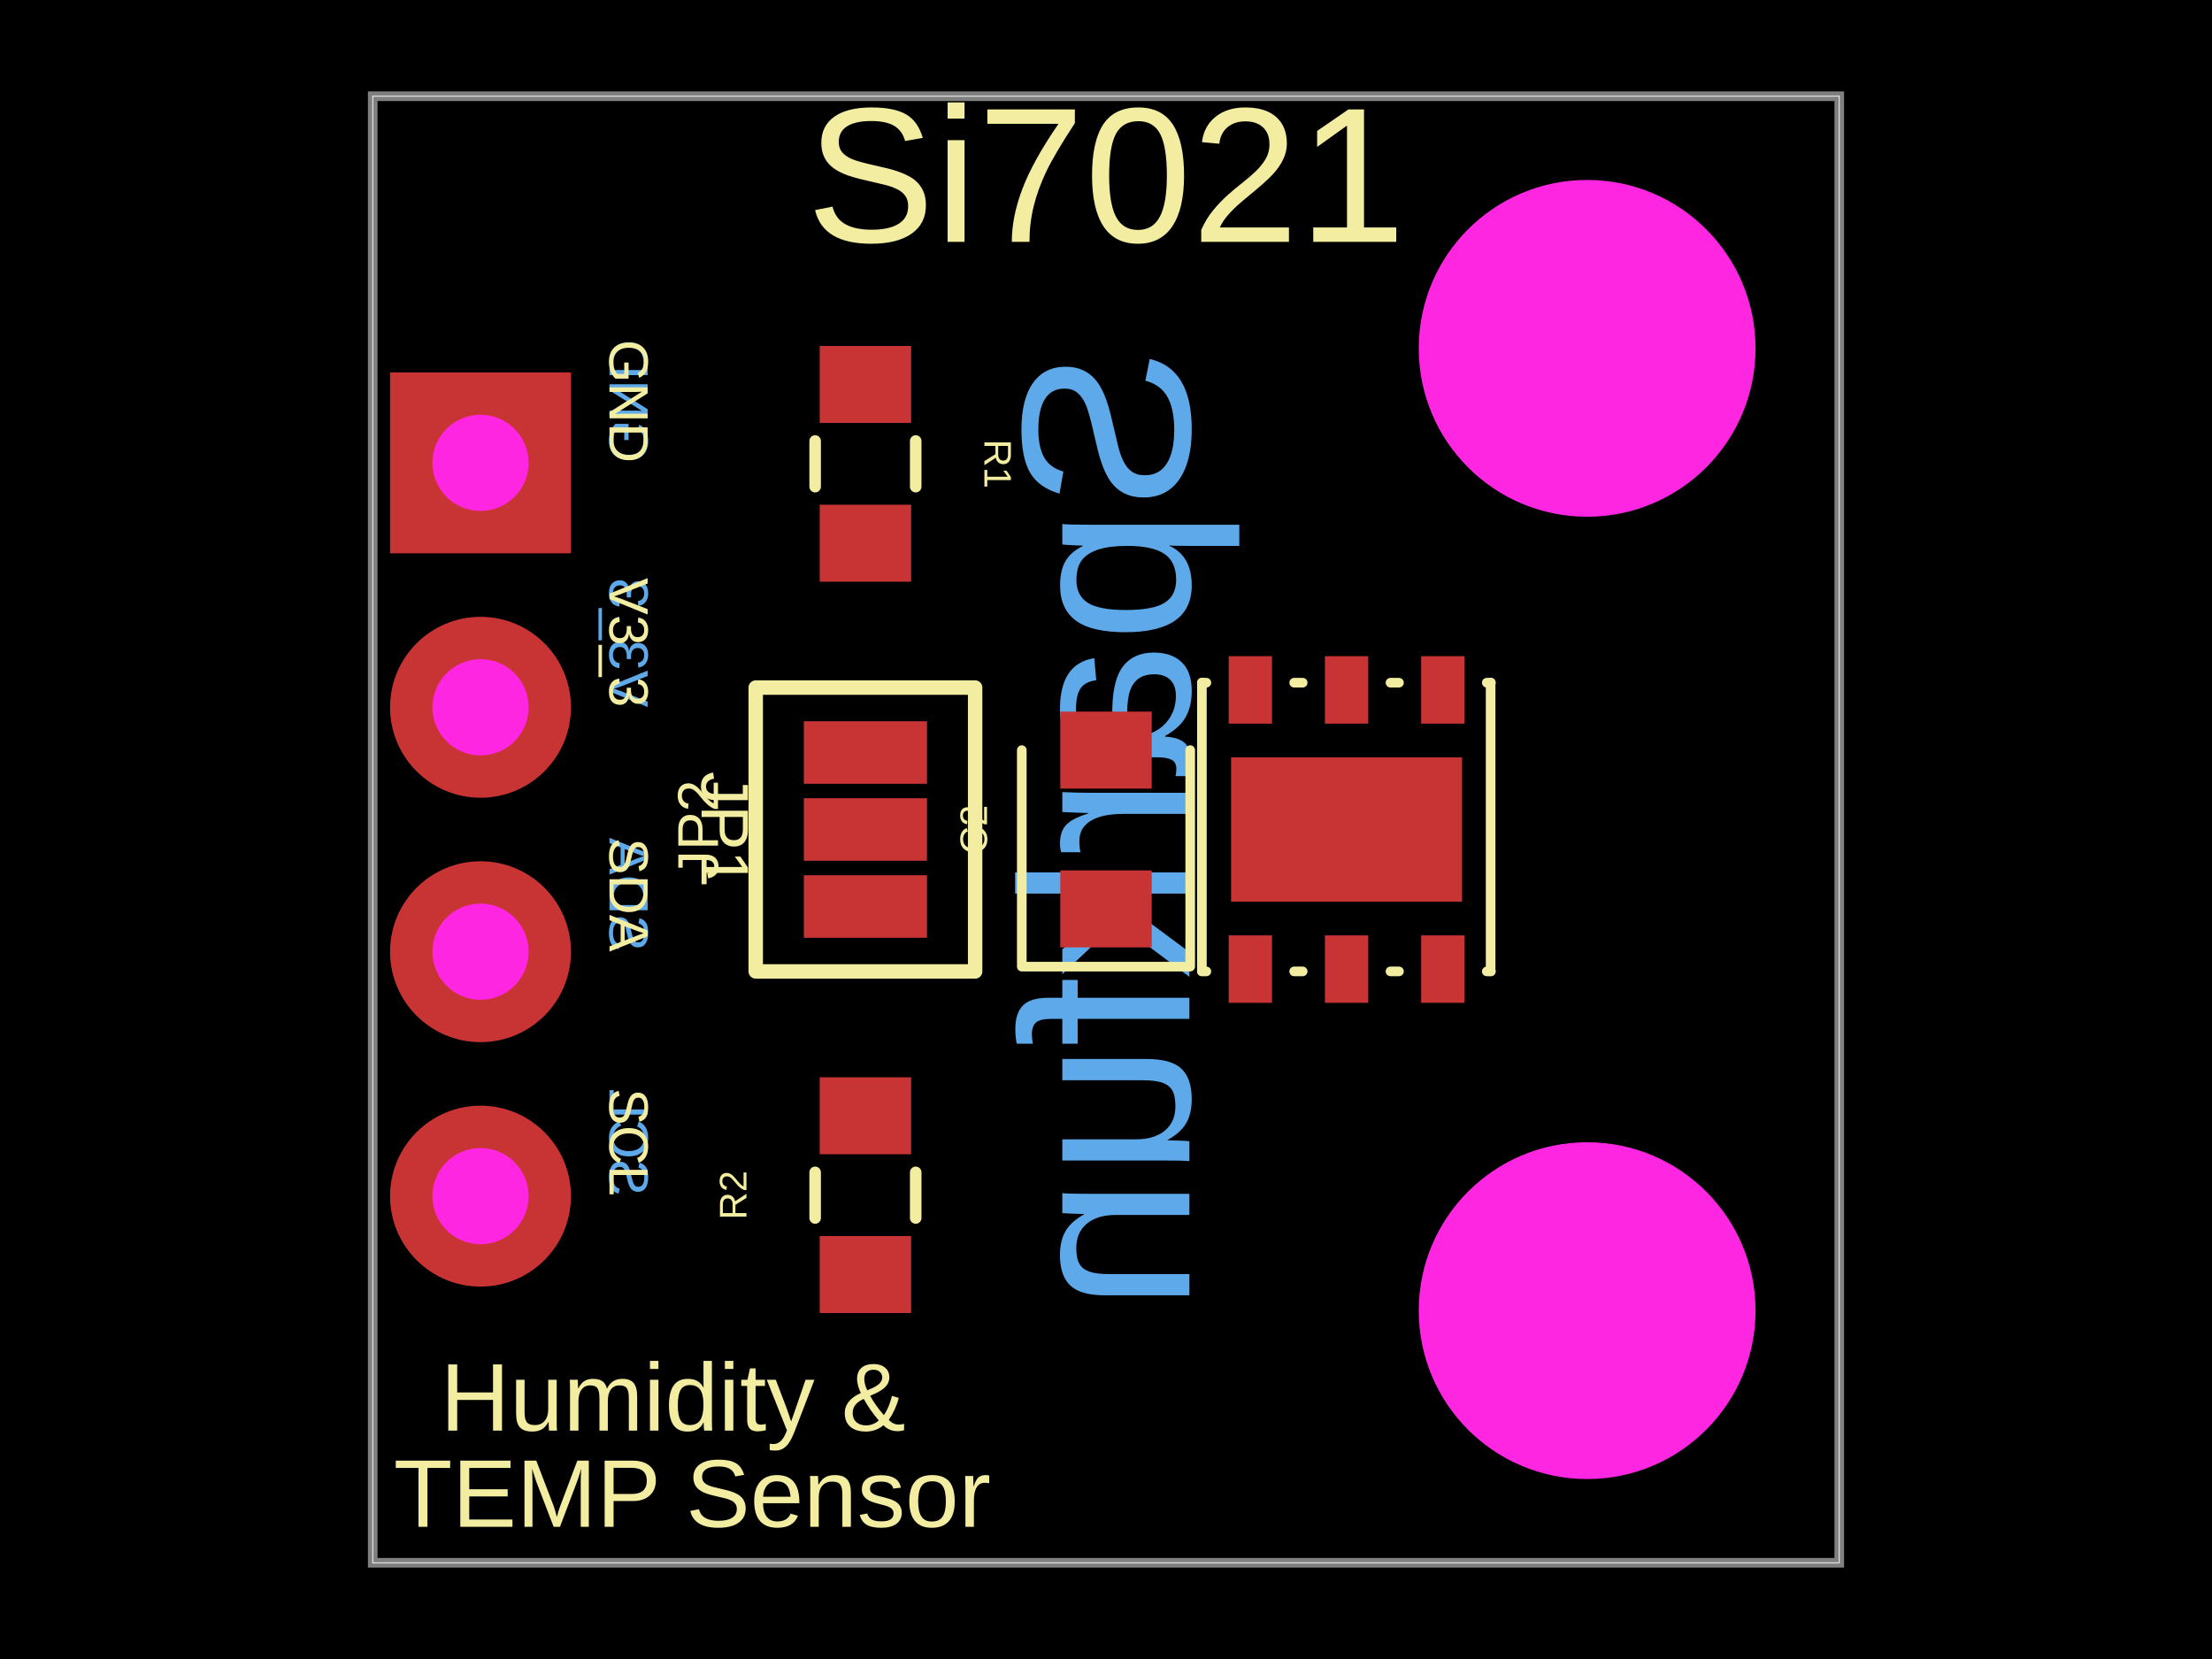
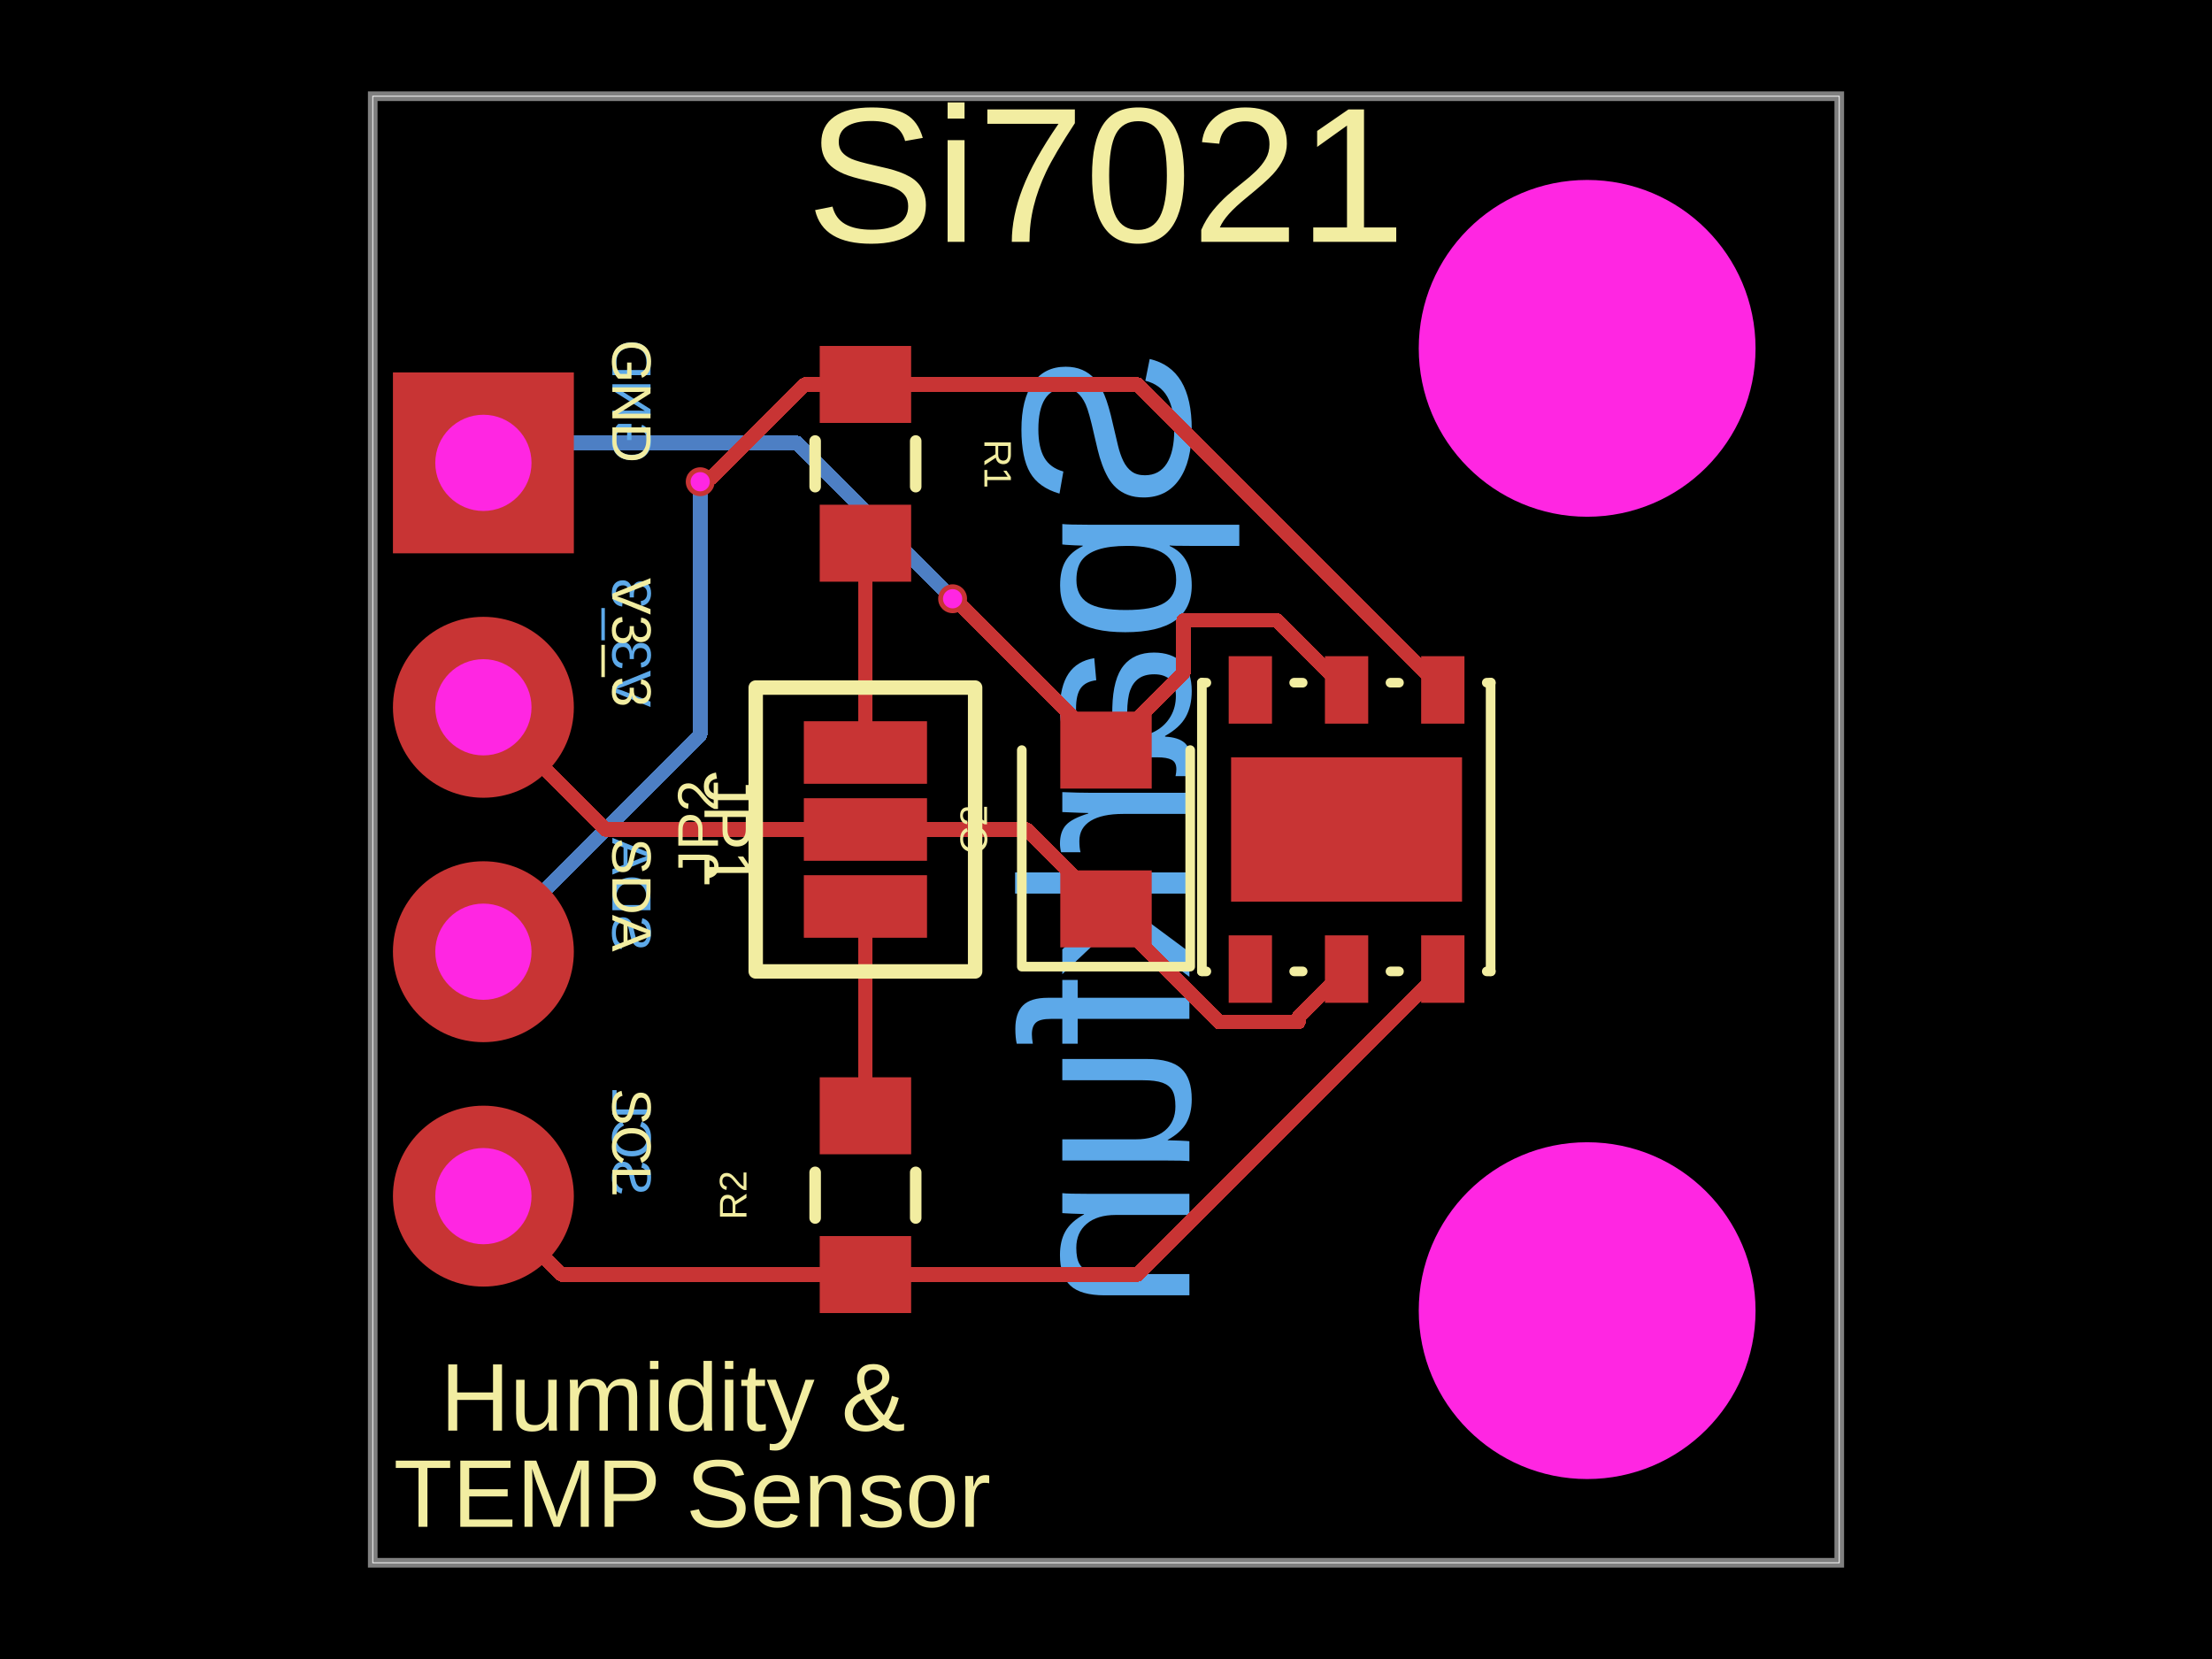
<svg xmlns="http://www.w3.org/2000/svg" width="800" height="600">
  <style />
  <rect class="boundary" x="0" y="0" fill="#000" width="800" height="600" data-type="pcb_background" data-pcb-layer="global" />
  <rect class="pcb-boundary" fill="none" stroke="#fff" stroke-width="0.3" x="134.803" y="34.803" width="530.394" height="530.394" data-type="pcb_boundary" data-pcb-layer="global" />
  <path class="pcb-board" d="M 134.803 565.197 L 665.197 565.197 L 665.197 34.803 L 134.803 34.803 Z" fill="none" stroke="rgba(255, 255, 255, 0.5)" stroke-width="3.48" data-type="pcb_board" data-pcb-layer="board" />
-   <text x="0" y="0" dx="0" dy="0" fill="#5da9e9" font-family="Arial, sans-serif" font-size="20.046" text-anchor="start" dominant-baseline="central" transform="matrix(-6.123233995736766e-17,-1,-1,6.123233995736766e-17,227.3782,167.4014)" class="pcb-silkscreen-text pcb-silkscreen-bottom" data-pcb-silkscreen-text-id="pcb_silkscreen_text_2" stroke="none" data-type="pcb_silkscreen_text" data-pcb-layer="bottom">GND</text>
-   <text x="0" y="0" dx="0" dy="0" fill="#5da9e9" font-family="Arial, sans-serif" font-size="20.046" text-anchor="start" dominant-baseline="central" transform="matrix(-6.123233995736766e-17,-1,-1,6.123233995736766e-17,227.3782,255.8005)" class="pcb-silkscreen-text pcb-silkscreen-bottom" data-pcb-silkscreen-text-id="pcb_silkscreen_text_4" stroke="none" data-type="pcb_silkscreen_text" data-pcb-layer="bottom">V3_3</text>
-   <text x="0" y="0" dx="0" dy="0" fill="#5da9e9" font-family="Arial, sans-serif" font-size="20.046" text-anchor="start" dominant-baseline="central" transform="matrix(-6.123233995736766e-17,-1,-1,6.123233995736766e-17,227.3782,344.1995)" class="pcb-silkscreen-text pcb-silkscreen-bottom" data-pcb-silkscreen-text-id="pcb_silkscreen_text_6" stroke="none" data-type="pcb_silkscreen_text" data-pcb-layer="bottom">SDA</text>
-   <text x="0" y="0" dx="0" dy="0" fill="#5da9e9" font-family="Arial, sans-serif" font-size="20.046" text-anchor="start" dominant-baseline="central" transform="matrix(-6.123233995736766e-17,-1,-1,6.123233995736766e-17,227.3782,432.5986)" class="pcb-silkscreen-text pcb-silkscreen-bottom" data-pcb-silkscreen-text-id="pcb_silkscreen_text_8" stroke="none" data-type="pcb_silkscreen_text" data-pcb-layer="bottom">SCL</text>
+   <path class="pcb-trace" stroke="rgb(77, 127, 196)" fill="none" d="M 344.524 216.543 L 341.22 213.239" stroke-width="5.22" stroke-linecap="round" stroke-linejoin="round" shape-rendering="crispEdges" data-type="pcb_trace" data-pcb-layer="bottom" />
+   <path class="pcb-trace" stroke="rgb(77, 127, 196)" fill="none" d="M 341.22 213.239 L 288.123 160.141" stroke-width="5.22" stroke-linecap="round" stroke-linejoin="round" shape-rendering="crispEdges" data-type="pcb_trace" data-pcb-layer="bottom" />
+   <path class="pcb-trace" stroke="rgb(77, 127, 196)" fill="none" d="M 288.123 160.141 L 284.919 160.141" stroke-width="5.22" stroke-linecap="round" stroke-linejoin="round" shape-rendering="crispEdges" data-type="pcb_trace" data-pcb-layer="bottom" />
+   <path class="pcb-trace" stroke="rgb(77, 127, 196)" fill="none" d="M 284.919 160.141 L 182.086 160.141" stroke-width="5.22" stroke-linecap="round" stroke-linejoin="round" shape-rendering="crispEdges" data-type="pcb_trace" data-pcb-layer="bottom" />
+   <path class="pcb-trace" stroke="rgb(77, 127, 196)" fill="none" d="M 182.086 160.141 L 174.826 167.401" stroke-width="5.22" stroke-linecap="round" stroke-linejoin="round" shape-rendering="crispEdges" data-type="pcb_trace" data-pcb-layer="bottom" />
+   <path class="pcb-trace" stroke="rgb(77, 127, 196)" fill="none" d="M 253.237 174.223 L 253.237 265.789" stroke-width="5.22" stroke-linecap="round" stroke-linejoin="round" shape-rendering="crispEdges" data-type="pcb_trace" data-pcb-layer="bottom" />
+   <path class="pcb-trace" stroke="rgb(77, 127, 196)" fill="none" d="M 253.237 265.789 L 174.826 344.2" stroke-width="5.22" stroke-linecap="round" stroke-linejoin="round" shape-rendering="crispEdges" data-type="pcb_trace" data-pcb-layer="bottom" />
+   <text x="0" y="0" dx="0" dy="0" fill="#5da9e9" font-family="Arial, sans-serif" font-size="20.046" text-anchor="start" dominant-baseline="central" transform="matrix(-6.123233995736766e-17,-1,-1,6.123233995736766e-17,228.4223,167.4014)" class="pcb-silkscreen-text pcb-silkscreen-bottom" data-pcb-silkscreen-text-id="pcb_silkscreen_text_2" stroke="none" data-type="pcb_silkscreen_text" data-pcb-layer="bottom">GND</text>
+   <text x="0" y="0" dx="0" dy="0" fill="#5da9e9" font-family="Arial, sans-serif" font-size="20.046" text-anchor="start" dominant-baseline="central" transform="matrix(-6.123233995736766e-17,-1,-1,6.123233995736766e-17,228.4223,255.8005)" class="pcb-silkscreen-text pcb-silkscreen-bottom" data-pcb-silkscreen-text-id="pcb_silkscreen_text_4" stroke="none" data-type="pcb_silkscreen_text" data-pcb-layer="bottom">V3_3</text>
+   <text x="0" y="0" dx="0" dy="0" fill="#5da9e9" font-family="Arial, sans-serif" font-size="20.046" text-anchor="start" dominant-baseline="central" transform="matrix(-6.123233995736766e-17,-1,-1,6.123233995736766e-17,228.4223,344.1995)" class="pcb-silkscreen-text pcb-silkscreen-bottom" data-pcb-silkscreen-text-id="pcb_silkscreen_text_6" stroke="none" data-type="pcb_silkscreen_text" data-pcb-layer="bottom">SDA</text>
+   <text x="0" y="0" dx="0" dy="0" fill="#5da9e9" font-family="Arial, sans-serif" font-size="20.046" text-anchor="start" dominant-baseline="central" transform="matrix(-6.123233995736766e-17,-1,-1,6.123233995736766e-17,228.4223,432.5986)" class="pcb-silkscreen-text pcb-silkscreen-bottom" data-pcb-silkscreen-text-id="pcb_silkscreen_text_8" stroke="none" data-type="pcb_silkscreen_text" data-pcb-layer="bottom">SCL</text>
  <text x="0" y="0" dx="0" dy="0" fill="#5da9e9" font-family="Arial, sans-serif" font-size="87.007" text-anchor="middle" dominant-baseline="central" transform="matrix(-6.123233995736766e-17,1,1,6.123233995736766e-17,400,300)" class="pcb-silkscreen-text pcb-silkscreen-bottom" data-pcb-silkscreen-text-id="pcb_silkscreen_text_13" stroke="none" data-type="pcb_silkscreen_text" data-pcb-layer="bottom">Sparkfun</text>
  <rect class="pcb-pad" fill="rgb(200, 52, 52)" x="513.979" y="237.316" width="15.662" height="24.398" data-type="pcb_smtpad" data-pcb-layer="top" data-pad-name="U1.SDA" />
  <rect class="pcb-pad" fill="rgb(200, 52, 52)" x="479.176" y="237.316" width="15.662" height="24.398" data-type="pcb_smtpad" data-pcb-layer="top" data-pad-name="U1.GND" data-pad-net-name="GND" />
  <rect class="pcb-pad" fill="rgb(200, 52, 52)" x="444.373" y="237.316" width="15.662" height="24.398" data-type="pcb_smtpad" data-pcb-layer="top" data-pad-name="U1.DNC1" />
  <rect class="pcb-pad" fill="rgb(200, 52, 52)" x="444.373" y="338.286" width="15.662" height="24.398" data-type="pcb_smtpad" data-pcb-layer="top" data-pad-name="U1.DNC2" />
  <rect class="pcb-pad" fill="rgb(200, 52, 52)" x="479.176" y="338.286" width="15.662" height="24.398" data-type="pcb_smtpad" data-pcb-layer="top" data-pad-name="U1.VDD" data-pad-net-name="V3_3" />
  <rect class="pcb-pad" fill="rgb(200, 52, 52)" x="513.979" y="338.286" width="15.662" height="24.398" data-type="pcb_smtpad" data-pcb-layer="top" data-pad-name="U1.SCL" />
  <rect class="pcb-pad" fill="rgb(200, 52, 52)" x="445.243" y="273.898" width="83.528" height="52.204" data-type="pcb_smtpad" data-pcb-layer="top" data-pad-name="U1.EP" />
  <rect class="pcb-pad" fill="rgb(200, 52, 52)" x="383.469" y="314.791" width="33.063" height="27.842" data-type="pcb_smtpad" data-pcb-layer="top" data-pad-name="C2.pin1" data-pad-net-name="V3_3" />
  <rect class="pcb-pad" fill="rgb(200, 52, 52)" x="383.469" y="257.367" width="33.063" height="27.842" data-type="pcb_smtpad" data-pcb-layer="top" data-pad-name="C2.pin2" data-pad-net-name="GND" />
  <rect class="pcb-pad" fill="rgb(200, 52, 52)" x="296.462" y="125.116" width="33.063" height="27.842" data-type="pcb_smtpad" data-pcb-layer="top" data-pad-name="R1.pin1" />
  <rect class="pcb-pad" fill="rgb(200, 52, 52)" x="296.462" y="182.541" width="33.063" height="27.842" data-type="pcb_smtpad" data-pcb-layer="top" data-pad-name="R1.pin2" />
  <rect class="pcb-pad" fill="rgb(200, 52, 52)" x="296.462" y="447.042" width="33.063" height="27.842" data-type="pcb_smtpad" data-pcb-layer="top" data-pad-name="R2.pin1" />
  <rect class="pcb-pad" fill="rgb(200, 52, 52)" x="296.462" y="389.617" width="33.063" height="27.842" data-type="pcb_smtpad" data-pcb-layer="top" data-pad-name="R2.pin2" />
  <rect class="pcb-pad" fill="rgb(200, 52, 52)" x="290.719" y="316.531" width="44.548" height="22.622" data-type="pcb_smtpad" data-pcb-layer="top" data-pad-name="JP2.pin1" />
  <rect class="pcb-pad" fill="rgb(200, 52, 52)" x="290.719" y="288.689" width="44.548" height="22.622" data-type="pcb_smtpad" data-pcb-layer="top" data-pad-name="JP2.pin2" data-pad-net-name="V3_3" />
  <rect class="pcb-pad" fill="rgb(200, 52, 52)" x="290.719" y="260.847" width="44.548" height="22.622" data-type="pcb_smtpad" data-pcb-layer="top" data-pad-name="JP2.pin3" />
+   <path class="pcb-trace" stroke="rgb(200, 52, 52)" fill="none" d="M 400 271.288 L 427.998 243.29" stroke-width="5.22" stroke-linecap="round" stroke-linejoin="round" shape-rendering="crispEdges" data-type="pcb_trace" data-pcb-layer="top" />
+   <path class="pcb-trace" stroke="rgb(200, 52, 52)" fill="none" d="M 427.998 243.29 L 427.998 224.392" stroke-width="5.22" stroke-linecap="round" stroke-linejoin="round" shape-rendering="crispEdges" data-type="pcb_trace" data-pcb-layer="top" />
+   <path class="pcb-trace" stroke="rgb(200, 52, 52)" fill="none" d="M 427.998 224.392 L 461.883 224.392" stroke-width="5.22" stroke-linecap="round" stroke-linejoin="round" shape-rendering="crispEdges" data-type="pcb_trace" data-pcb-layer="top" />
+   <path class="pcb-trace" stroke="rgb(200, 52, 52)" fill="none" d="M 461.883 224.392 L 487.007 249.515" stroke-width="5.22" stroke-linecap="round" stroke-linejoin="round" shape-rendering="crispEdges" data-type="pcb_trace" data-pcb-layer="top" />
+   <path class="pcb-trace" stroke="rgb(200, 52, 52)" fill="none" d="M 400 271.288 L 345.255 216.543" stroke-width="5.22" stroke-linecap="round" stroke-linejoin="round" shape-rendering="crispEdges" data-type="pcb_trace" data-pcb-layer="top" />
+   <path class="pcb-trace" stroke="rgb(200, 52, 52)" fill="none" d="M 345.255 216.543 L 344.524 216.543" stroke-width="5.22" stroke-linecap="round" stroke-linejoin="round" shape-rendering="crispEdges" data-type="pcb_trace" data-pcb-layer="top" />
+   <path class="pcb-trace" stroke="rgb(200, 52, 52)" fill="none" d="M 400 328.712 L 440.993 369.705" stroke-width="5.22" stroke-linecap="round" stroke-linejoin="round" shape-rendering="crispEdges" data-type="pcb_trace" data-pcb-layer="top" />
+   <path class="pcb-trace" stroke="rgb(200, 52, 52)" fill="none" d="M 440.993 369.705 L 469.606 369.705" stroke-width="5.22" stroke-linecap="round" stroke-linejoin="round" shape-rendering="crispEdges" data-type="pcb_trace" data-pcb-layer="top" />
+   <path class="pcb-trace" stroke="rgb(200, 52, 52)" fill="none" d="M 469.606 369.705 L 469.606 367.886" stroke-width="5.22" stroke-linecap="round" stroke-linejoin="round" shape-rendering="crispEdges" data-type="pcb_trace" data-pcb-layer="top" />
+   <path class="pcb-trace" stroke="rgb(200, 52, 52)" fill="none" d="M 469.606 367.886 L 487.007 350.485" stroke-width="5.22" stroke-linecap="round" stroke-linejoin="round" shape-rendering="crispEdges" data-type="pcb_trace" data-pcb-layer="top" />
+   <path class="pcb-trace" stroke="rgb(200, 52, 52)" fill="none" d="M 312.993 300 L 371.288 300" stroke-width="5.22" stroke-linecap="round" stroke-linejoin="round" shape-rendering="crispEdges" data-type="pcb_trace" data-pcb-layer="top" />
+   <path class="pcb-trace" stroke="rgb(200, 52, 52)" fill="none" d="M 371.288 300 L 400 328.712" stroke-width="5.22" stroke-linecap="round" stroke-linejoin="round" shape-rendering="crispEdges" data-type="pcb_trace" data-pcb-layer="top" />
+   <path class="pcb-trace" stroke="rgb(200, 52, 52)" fill="none" d="M 312.993 300 L 219.026 300" stroke-width="5.22" stroke-linecap="round" stroke-linejoin="round" shape-rendering="crispEdges" data-type="pcb_trace" data-pcb-layer="top" />
+   <path class="pcb-trace" stroke="rgb(200, 52, 52)" fill="none" d="M 219.026 300 L 174.826 255.8" stroke-width="5.22" stroke-linecap="round" stroke-linejoin="round" shape-rendering="crispEdges" data-type="pcb_trace" data-pcb-layer="top" />
+   <path class="pcb-trace" stroke="rgb(200, 52, 52)" fill="none" d="M 312.993 327.842 L 312.993 403.538" stroke-width="5.22" stroke-linecap="round" stroke-linejoin="round" shape-rendering="crispEdges" data-type="pcb_trace" data-pcb-layer="top" />
+   <path class="pcb-trace" stroke="rgb(200, 52, 52)" fill="none" d="M 312.993 272.158 L 312.993 196.462" stroke-width="5.22" stroke-linecap="round" stroke-linejoin="round" shape-rendering="crispEdges" data-type="pcb_trace" data-pcb-layer="top" />
+   <path class="pcb-trace" stroke="rgb(200, 52, 52)" fill="none" d="M 312.993 460.963 L 203.19 460.963" stroke-width="5.22" stroke-linecap="round" stroke-linejoin="round" shape-rendering="crispEdges" data-type="pcb_trace" data-pcb-layer="top" />
+   <path class="pcb-trace" stroke="rgb(200, 52, 52)" fill="none" d="M 203.19 460.963 L 174.826 432.599" stroke-width="5.22" stroke-linecap="round" stroke-linejoin="round" shape-rendering="crispEdges" data-type="pcb_trace" data-pcb-layer="top" />
+   <path class="pcb-trace" stroke="rgb(200, 52, 52)" fill="none" d="M 521.81 350.485 L 411.332 460.963" stroke-width="5.22" stroke-linecap="round" stroke-linejoin="round" shape-rendering="crispEdges" data-type="pcb_trace" data-pcb-layer="top" />
+   <path class="pcb-trace" stroke="rgb(200, 52, 52)" fill="none" d="M 411.332 460.963 L 312.993 460.963" stroke-width="5.22" stroke-linecap="round" stroke-linejoin="round" shape-rendering="crispEdges" data-type="pcb_trace" data-pcb-layer="top" />
+   <path class="pcb-trace" stroke="rgb(200, 52, 52)" fill="none" d="M 521.81 249.515 L 411.332 139.037" stroke-width="5.22" stroke-linecap="round" stroke-linejoin="round" shape-rendering="crispEdges" data-type="pcb_trace" data-pcb-layer="top" />
+   <path class="pcb-trace" stroke="rgb(200, 52, 52)" fill="none" d="M 411.332 139.037 L 312.993 139.037" stroke-width="5.22" stroke-linecap="round" stroke-linejoin="round" shape-rendering="crispEdges" data-type="pcb_trace" data-pcb-layer="top" />
+   <path class="pcb-trace" stroke="rgb(200, 52, 52)" fill="none" d="M 312.993 139.037 L 291.13 139.037" stroke-width="5.22" stroke-linecap="round" stroke-linejoin="round" shape-rendering="crispEdges" data-type="pcb_trace" data-pcb-layer="top" />
+   <path class="pcb-trace" stroke="rgb(200, 52, 52)" fill="none" d="M 291.13 139.037 L 257.373 172.794" stroke-width="5.22" stroke-linecap="round" stroke-linejoin="round" shape-rendering="crispEdges" data-type="pcb_trace" data-pcb-layer="top" />
+   <path class="pcb-trace" stroke="rgb(200, 52, 52)" fill="none" d="M 257.373 172.794 L 254.666 172.794" stroke-width="5.22" stroke-linecap="round" stroke-linejoin="round" shape-rendering="crispEdges" data-type="pcb_trace" data-pcb-layer="top" />
+   <path class="pcb-trace" stroke="rgb(200, 52, 52)" fill="none" d="M 254.666 172.794 L 253.237 174.223" stroke-width="5.22" stroke-linecap="round" stroke-linejoin="round" shape-rendering="crispEdges" data-type="pcb_trace" data-pcb-layer="top" />
  <path class="pcb-silkscreen pcb-silkscreen-top" d="M 505.96 246.908 L 502.883 246.908" fill="none" stroke="#f2eda1" stroke-width="3.48" stroke-linecap="round" stroke-linejoin="round" data-pcb-component-id="pcb_component_0" data-pcb-silkscreen-path-id="pcb_silkscreen_path_0" data-type="pcb_silkscreen_path" data-pcb-layer="top" />
  <path class="pcb-silkscreen pcb-silkscreen-top" d="M 436.301 246.908 L 434.684 246.908" fill="none" stroke="#f2eda1" stroke-width="3.48" stroke-linecap="round" stroke-linejoin="round" data-pcb-component-id="pcb_component_0" data-pcb-silkscreen-path-id="pcb_silkscreen_path_1" data-type="pcb_silkscreen_path" data-pcb-layer="top" />
  <path class="pcb-silkscreen pcb-silkscreen-top" d="M 471.13 246.908 L 468.054 246.908" fill="none" stroke="#f2eda1" stroke-width="3.48" stroke-linecap="round" stroke-linejoin="round" data-pcb-component-id="pcb_component_0" data-pcb-silkscreen-path-id="pcb_silkscreen_path_2" data-type="pcb_silkscreen_path" data-pcb-layer="top" />
  <path class="pcb-silkscreen pcb-silkscreen-top" d="M 539.207 246.908 L 537.713 246.908" fill="none" stroke="#f2eda1" stroke-width="3.48" stroke-linecap="round" stroke-linejoin="round" data-pcb-component-id="pcb_component_0" data-pcb-silkscreen-path-id="pcb_silkscreen_path_3" data-type="pcb_silkscreen_path" data-pcb-layer="top" />
  <path class="pcb-silkscreen pcb-silkscreen-top" d="M 436.301 351.316 L 434.684 351.316" fill="none" stroke="#f2eda1" stroke-width="3.48" stroke-linecap="round" stroke-linejoin="round" data-pcb-component-id="pcb_component_0" data-pcb-silkscreen-path-id="pcb_silkscreen_path_4" data-type="pcb_silkscreen_path" data-pcb-layer="top" />
  <path class="pcb-silkscreen pcb-silkscreen-top" d="M 471.13 351.316 L 468.054 351.316" fill="none" stroke="#f2eda1" stroke-width="3.48" stroke-linecap="round" stroke-linejoin="round" data-pcb-component-id="pcb_component_0" data-pcb-silkscreen-path-id="pcb_silkscreen_path_5" data-type="pcb_silkscreen_path" data-pcb-layer="top" />
  <path class="pcb-silkscreen pcb-silkscreen-top" d="M 505.96 351.316 L 502.883 351.316" fill="none" stroke="#f2eda1" stroke-width="3.48" stroke-linecap="round" stroke-linejoin="round" data-pcb-component-id="pcb_component_0" data-pcb-silkscreen-path-id="pcb_silkscreen_path_6" data-type="pcb_silkscreen_path" data-pcb-layer="top" />
  <path class="pcb-silkscreen pcb-silkscreen-top" d="M 539.207 351.316 L 537.713 351.316" fill="none" stroke="#f2eda1" stroke-width="3.48" stroke-linecap="round" stroke-linejoin="round" data-pcb-component-id="pcb_component_0" data-pcb-silkscreen-path-id="pcb_silkscreen_path_7" data-type="pcb_silkscreen_path" data-pcb-layer="top" />
  <path class="pcb-silkscreen pcb-silkscreen-top" d="M 434.684 246.872 L 434.684 351.28" fill="none" stroke="#f2eda1" stroke-width="3.48" stroke-linecap="round" stroke-linejoin="round" data-pcb-component-id="pcb_component_0" data-pcb-silkscreen-path-id="pcb_silkscreen_path_8" data-type="pcb_silkscreen_path" data-pcb-layer="top" />
  <path class="pcb-silkscreen pcb-silkscreen-top" d="M 539.101 246.872 L 539.101 351.28" fill="none" stroke="#f2eda1" stroke-width="3.48" stroke-linecap="round" stroke-linejoin="round" data-pcb-component-id="pcb_component_0" data-pcb-silkscreen-path-id="pcb_silkscreen_path_9" data-type="pcb_silkscreen_path" data-pcb-layer="top" />
  <path class="pcb-silkscreen pcb-silkscreen-top" d="M 369.548 271.288 L 369.548 349.594 L 430.452 349.594 L 430.452 271.288" fill="none" stroke="#f2eda1" stroke-width="3.48" stroke-linecap="round" stroke-linejoin="round" data-pcb-component-id="pcb_component_1" data-pcb-silkscreen-path-id="pcb_silkscreen_path_10" data-type="pcb_silkscreen_path" data-pcb-layer="top" />
  <text x="0" y="0" dx="0" dy="0" fill="#f2eda1" font-family="Arial, sans-serif" font-size="13.921" text-anchor="middle" dominant-baseline="central" transform="matrix(6.123233995736766e-17,-1,1,6.123233995736766e-17,352.1462,300)" class="pcb-silkscreen-text pcb-silkscreen-top" data-pcb-silkscreen-text-id="pcb_silkscreen_text_0" stroke="none" data-type="pcb_silkscreen_text" data-pcb-layer="top">C2</text>
-   <text x="0" y="0" dx="0" dy="0" fill="#f2eda1" font-family="Arial, sans-serif" font-size="20.046" text-anchor="end" dominant-baseline="central" transform="matrix(6.123233995736766e-17,1,-1,6.123233995736766e-17,227.3782,167.4014)" class="pcb-silkscreen-text pcb-silkscreen-top" data-pcb-silkscreen-text-id="pcb_silkscreen_text_1" stroke="none" data-type="pcb_silkscreen_text" data-pcb-layer="top">GND</text>
-   <text x="0" y="0" dx="0" dy="0" fill="#f2eda1" font-family="Arial, sans-serif" font-size="20.046" text-anchor="end" dominant-baseline="central" transform="matrix(6.123233995736766e-17,1,-1,6.123233995736766e-17,227.3782,255.8005)" class="pcb-silkscreen-text pcb-silkscreen-top" data-pcb-silkscreen-text-id="pcb_silkscreen_text_3" stroke="none" data-type="pcb_silkscreen_text" data-pcb-layer="top">V3_3</text>
-   <text x="0" y="0" dx="0" dy="0" fill="#f2eda1" font-family="Arial, sans-serif" font-size="20.046" text-anchor="end" dominant-baseline="central" transform="matrix(6.123233995736766e-17,1,-1,6.123233995736766e-17,227.3782,344.1995)" class="pcb-silkscreen-text pcb-silkscreen-top" data-pcb-silkscreen-text-id="pcb_silkscreen_text_5" stroke="none" data-type="pcb_silkscreen_text" data-pcb-layer="top">SDA</text>
-   <text x="0" y="0" dx="0" dy="0" fill="#f2eda1" font-family="Arial, sans-serif" font-size="20.046" text-anchor="end" dominant-baseline="central" transform="matrix(6.123233995736766e-17,1,-1,6.123233995736766e-17,227.3782,432.5986)" class="pcb-silkscreen-text pcb-silkscreen-top" data-pcb-silkscreen-text-id="pcb_silkscreen_text_7" stroke="none" data-type="pcb_silkscreen_text" data-pcb-layer="top">SCL</text>
-   <text x="0" y="0" dx="0" dy="0" fill="#f2eda1" font-family="Arial, sans-serif" font-size="24.362" text-anchor="middle" dominant-baseline="central" transform="matrix(-1.8369701987210297e-16,1,-1,-1.8369701987210297e-16,262.181,300)" class="pcb-silkscreen-text pcb-silkscreen-top" data-pcb-silkscreen-text-id="pcb_silkscreen_text_9" stroke="none" data-type="pcb_silkscreen_text" data-pcb-layer="top">JP1</text>
+   <text x="0" y="0" dx="0" dy="0" fill="#f2eda1" font-family="Arial, sans-serif" font-size="20.046" text-anchor="end" dominant-baseline="central" transform="matrix(6.123233995736766e-17,1,-1,6.123233995736766e-17,228.4223,167.4014)" class="pcb-silkscreen-text pcb-silkscreen-top" data-pcb-silkscreen-text-id="pcb_silkscreen_text_1" stroke="none" data-type="pcb_silkscreen_text" data-pcb-layer="top">GND</text>
+   <text x="0" y="0" dx="0" dy="0" fill="#f2eda1" font-family="Arial, sans-serif" font-size="20.046" text-anchor="end" dominant-baseline="central" transform="matrix(6.123233995736766e-17,1,-1,6.123233995736766e-17,228.4223,255.8005)" class="pcb-silkscreen-text pcb-silkscreen-top" data-pcb-silkscreen-text-id="pcb_silkscreen_text_3" stroke="none" data-type="pcb_silkscreen_text" data-pcb-layer="top">V3_3</text>
+   <text x="0" y="0" dx="0" dy="0" fill="#f2eda1" font-family="Arial, sans-serif" font-size="20.046" text-anchor="end" dominant-baseline="central" transform="matrix(6.123233995736766e-17,1,-1,6.123233995736766e-17,228.4223,344.1995)" class="pcb-silkscreen-text pcb-silkscreen-top" data-pcb-silkscreen-text-id="pcb_silkscreen_text_5" stroke="none" data-type="pcb_silkscreen_text" data-pcb-layer="top">SDA</text>
+   <text x="0" y="0" dx="0" dy="0" fill="#f2eda1" font-family="Arial, sans-serif" font-size="20.046" text-anchor="end" dominant-baseline="central" transform="matrix(6.123233995736766e-17,1,-1,6.123233995736766e-17,228.4223,432.5986)" class="pcb-silkscreen-text pcb-silkscreen-top" data-pcb-silkscreen-text-id="pcb_silkscreen_text_7" stroke="none" data-type="pcb_silkscreen_text" data-pcb-layer="top">SCL</text>
+   <text x="0" y="0" dx="0" dy="0" fill="#f2eda1" font-family="Arial, sans-serif" font-size="24.362" text-anchor="middle" dominant-baseline="central" transform="matrix(-1.8369701987210297e-16,1,-1,-1.8369701987210297e-16,263.2251,300)" class="pcb-silkscreen-text pcb-silkscreen-top" data-pcb-silkscreen-text-id="pcb_silkscreen_text_9" stroke="none" data-type="pcb_silkscreen_text" data-pcb-layer="top">JP1</text>
  <path class="pcb-silkscreen pcb-silkscreen-top" d="M 331.177 159.492 L 331.177 176.007" fill="none" stroke="#f2eda1" stroke-width="4.176" stroke-linecap="round" stroke-linejoin="round" data-pcb-component-id="pcb_component_3" data-pcb-silkscreen-path-id="pcb_silkscreen_path_11" data-type="pcb_silkscreen_path" data-pcb-layer="top" />
  <path class="pcb-silkscreen pcb-silkscreen-top" d="M 294.809 159.492 L 294.809 176.007" fill="none" stroke="#f2eda1" stroke-width="4.176" stroke-linecap="round" stroke-linejoin="round" data-pcb-component-id="pcb_component_3" data-pcb-silkscreen-path-id="pcb_silkscreen_path_12" data-type="pcb_silkscreen_path" data-pcb-layer="top" />
  <text x="0" y="0" dx="0" dy="0" fill="#f2eda1" font-family="Arial, sans-serif" font-size="13.921" text-anchor="middle" dominant-baseline="central" transform="matrix(-1.8369701987210297e-16,1,-1,-1.8369701987210297e-16,360.8469,167.7494)" class="pcb-silkscreen-text pcb-silkscreen-top" data-pcb-silkscreen-text-id="pcb_silkscreen_text_10" stroke="none" data-type="pcb_silkscreen_text" data-pcb-layer="top">R1</text>
  <path class="pcb-silkscreen pcb-silkscreen-top" d="M 294.809 440.508 L 294.809 423.993" fill="none" stroke="#f2eda1" stroke-width="4.176" stroke-linecap="round" stroke-linejoin="round" data-pcb-component-id="pcb_component_4" data-pcb-silkscreen-path-id="pcb_silkscreen_path_13" data-type="pcb_silkscreen_path" data-pcb-layer="top" />
  <path class="pcb-silkscreen pcb-silkscreen-top" d="M 331.177 440.508 L 331.177 423.993" fill="none" stroke="#f2eda1" stroke-width="4.176" stroke-linecap="round" stroke-linejoin="round" data-pcb-component-id="pcb_component_4" data-pcb-silkscreen-path-id="pcb_silkscreen_path_14" data-type="pcb_silkscreen_path" data-pcb-layer="top" />
  <text x="0" y="0" dx="0" dy="0" fill="#f2eda1" font-family="Arial, sans-serif" font-size="13.921" text-anchor="middle" dominant-baseline="central" transform="matrix(6.123233995736766e-17,-1,1,6.123233995736766e-17,265.1392,432.2506)" class="pcb-silkscreen-text pcb-silkscreen-top" data-pcb-silkscreen-text-id="pcb_silkscreen_text_11" stroke="none" data-type="pcb_silkscreen_text" data-pcb-layer="top">R2</text>
  <path class="pcb-silkscreen pcb-silkscreen-top" d="M 352.668 351.334 L 352.668 248.666 L 273.318 248.666 L 273.318 351.334 L 352.668 351.334 Z" fill="none" stroke="#f2eda1" stroke-width="5.22" stroke-linecap="round" stroke-linejoin="round" data-pcb-component-id="pcb_component_5" data-pcb-silkscreen-path-id="pcb_silkscreen_path_15" data-type="pcb_silkscreen_path" data-pcb-layer="top" />
  <text x="0" y="0" dx="0" dy="0" fill="#f2eda1" font-family="Arial, sans-serif" font-size="20.882" text-anchor="middle" dominant-baseline="central" transform="matrix(6.123233995736766e-17,-1,1,6.123233995736766e-17,252.4362,300)" class="pcb-silkscreen-text pcb-silkscreen-top" data-pcb-silkscreen-text-id="pcb_silkscreen_text_12" stroke="none" data-type="pcb_silkscreen_text" data-pcb-layer="top">JP2</text>
  <text x="0" y="0" dx="0" dy="0" fill="#f2eda1" font-family="Arial, sans-serif" font-size="69.606" text-anchor="middle" dominant-baseline="central" transform="matrix(1,0,0,1,400,63.34107)" class="pcb-silkscreen-text pcb-silkscreen-top" data-pcb-silkscreen-text-id="pcb_silkscreen_text_14" stroke="none" data-type="pcb_silkscreen_text" data-pcb-layer="top">Si7021</text>
  <text x="0" y="0" dx="0" dy="0" fill="#f2eda1" font-family="Arial, sans-serif" font-size="34.803" text-anchor="middle" dominant-baseline="central" transform="matrix(1,0,0,1,243.3875,505.3364)" class="pcb-silkscreen-text pcb-silkscreen-top" data-pcb-silkscreen-text-id="pcb_silkscreen_text_15" stroke="none" data-type="pcb_silkscreen_text" data-pcb-layer="top">Humidity &amp;</text>
  <text x="0" y="0" dx="0" dy="0" fill="#f2eda1" font-family="Arial, sans-serif" font-size="34.803" text-anchor="middle" dominant-baseline="central" transform="matrix(1,0,0,1,250.348,540.1392)" class="pcb-silkscreen-text pcb-silkscreen-top" data-pcb-silkscreen-text-id="pcb_silkscreen_text_16" stroke="none" data-type="pcb_silkscreen_text" data-pcb-layer="top">TEMP Sensor</text>
  <g data-type="pcb_plated_hole" data-pcb-layer="through" data-pad-name="JP1.GND" data-pad-net-name="GND">
-     <rect class="pcb-hole-outer-pad" fill="rgb(200, 52, 52)" x="-32.715" y="-32.715" transform="translate(173.7819 167.4014) rotate(-270)" width="65.429" height="65.429" data-type="pcb_plated_hole" data-pcb-layer="top" />
-     <circle class="pcb-hole-inner" fill="#FF26E2" cx="173.782" cy="167.401" r="17.401" data-type="pcb_plated_hole_drill" data-pcb-layer="drill" />
+     <rect class="pcb-hole-outer-pad" fill="rgb(200, 52, 52)" x="-32.715" y="-32.715" transform="translate(174.826 167.4014) rotate(-270)" width="65.429" height="65.429" data-type="pcb_plated_hole" data-pcb-layer="top" />
+     <circle class="pcb-hole-inner" fill="#FF26E2" cx="174.826" cy="167.401" r="17.401" data-type="pcb_plated_hole_drill" data-pcb-layer="drill" />
  </g>
  <g data-type="pcb_plated_hole" data-pcb-layer="through" data-pad-name="JP1.V3_3" data-pad-net-name="V3_3">
-     <circle class="pcb-hole-outer" fill="rgb(200, 52, 52)" cx="173.782" cy="255.8" r="32.715" data-type="pcb_plated_hole" data-pcb-layer="top" />
-     <circle class="pcb-hole-inner" fill="#FF26E2" cx="173.782" cy="255.8" r="17.401" data-type="pcb_plated_hole_drill" data-pcb-layer="drill" />
+     <circle class="pcb-hole-outer" fill="rgb(200, 52, 52)" cx="174.826" cy="255.8" r="32.715" data-type="pcb_plated_hole" data-pcb-layer="top" />
+     <circle class="pcb-hole-inner" fill="#FF26E2" cx="174.826" cy="255.8" r="17.401" data-type="pcb_plated_hole_drill" data-pcb-layer="drill" />
  </g>
  <g data-type="pcb_plated_hole" data-pcb-layer="through" data-pad-name="JP1.SDA" data-pad-net-name="SDA">
-     <circle class="pcb-hole-outer" fill="rgb(200, 52, 52)" cx="173.782" cy="344.2" r="32.715" data-type="pcb_plated_hole" data-pcb-layer="top" />
-     <circle class="pcb-hole-inner" fill="#FF26E2" cx="173.782" cy="344.2" r="17.401" data-type="pcb_plated_hole_drill" data-pcb-layer="drill" />
+     <circle class="pcb-hole-outer" fill="rgb(200, 52, 52)" cx="174.826" cy="344.2" r="32.715" data-type="pcb_plated_hole" data-pcb-layer="top" />
+     <circle class="pcb-hole-inner" fill="#FF26E2" cx="174.826" cy="344.2" r="17.401" data-type="pcb_plated_hole_drill" data-pcb-layer="drill" />
  </g>
  <g data-type="pcb_plated_hole" data-pcb-layer="through" data-pad-name="JP1.SCL" data-pad-net-name="SCL">
-     <circle class="pcb-hole-outer" fill="rgb(200, 52, 52)" cx="173.782" cy="432.599" r="32.715" data-type="pcb_plated_hole" data-pcb-layer="top" />
-     <circle class="pcb-hole-inner" fill="#FF26E2" cx="173.782" cy="432.599" r="17.401" data-type="pcb_plated_hole_drill" data-pcb-layer="drill" />
+     <circle class="pcb-hole-outer" fill="rgb(200, 52, 52)" cx="174.826" cy="432.599" r="32.715" data-type="pcb_plated_hole" data-pcb-layer="top" />
+     <circle class="pcb-hole-inner" fill="#FF26E2" cx="174.826" cy="432.599" r="17.401" data-type="pcb_plated_hole_drill" data-pcb-layer="drill" />
+   </g>
+   <g data-type="pcb_via" data-pcb-layer="through">
+     <circle class="pcb-hole-outer" fill="rgb(200, 52, 52)" cx="344.524" cy="216.543" r="5.22" data-type="pcb_via" data-pcb-layer="top" />
+     <circle class="pcb-hole-inner" fill="#FF26E2" cx="344.524" cy="216.543" r="3.48" data-type="pcb_via" data-pcb-layer="drill" />
+   </g>
+   <g data-type="pcb_via" data-pcb-layer="through">
+     <circle class="pcb-hole-outer" fill="rgb(200, 52, 52)" cx="253.237" cy="174.223" r="5.22" data-type="pcb_via" data-pcb-layer="top" />
+     <circle class="pcb-hole-inner" fill="#FF26E2" cx="253.237" cy="174.223" r="3.48" data-type="pcb_via" data-pcb-layer="drill" />
  </g>
  <circle class="pcb-hole" cx="574.014" cy="125.986" r="60.905" fill="#FF26E2" data-type="pcb_hole" data-pcb-layer="drill" />
  <circle class="pcb-hole" cx="574.014" cy="474.014" r="60.905" fill="#FF26E2" data-type="pcb_hole" data-pcb-layer="drill" />
</svg>
